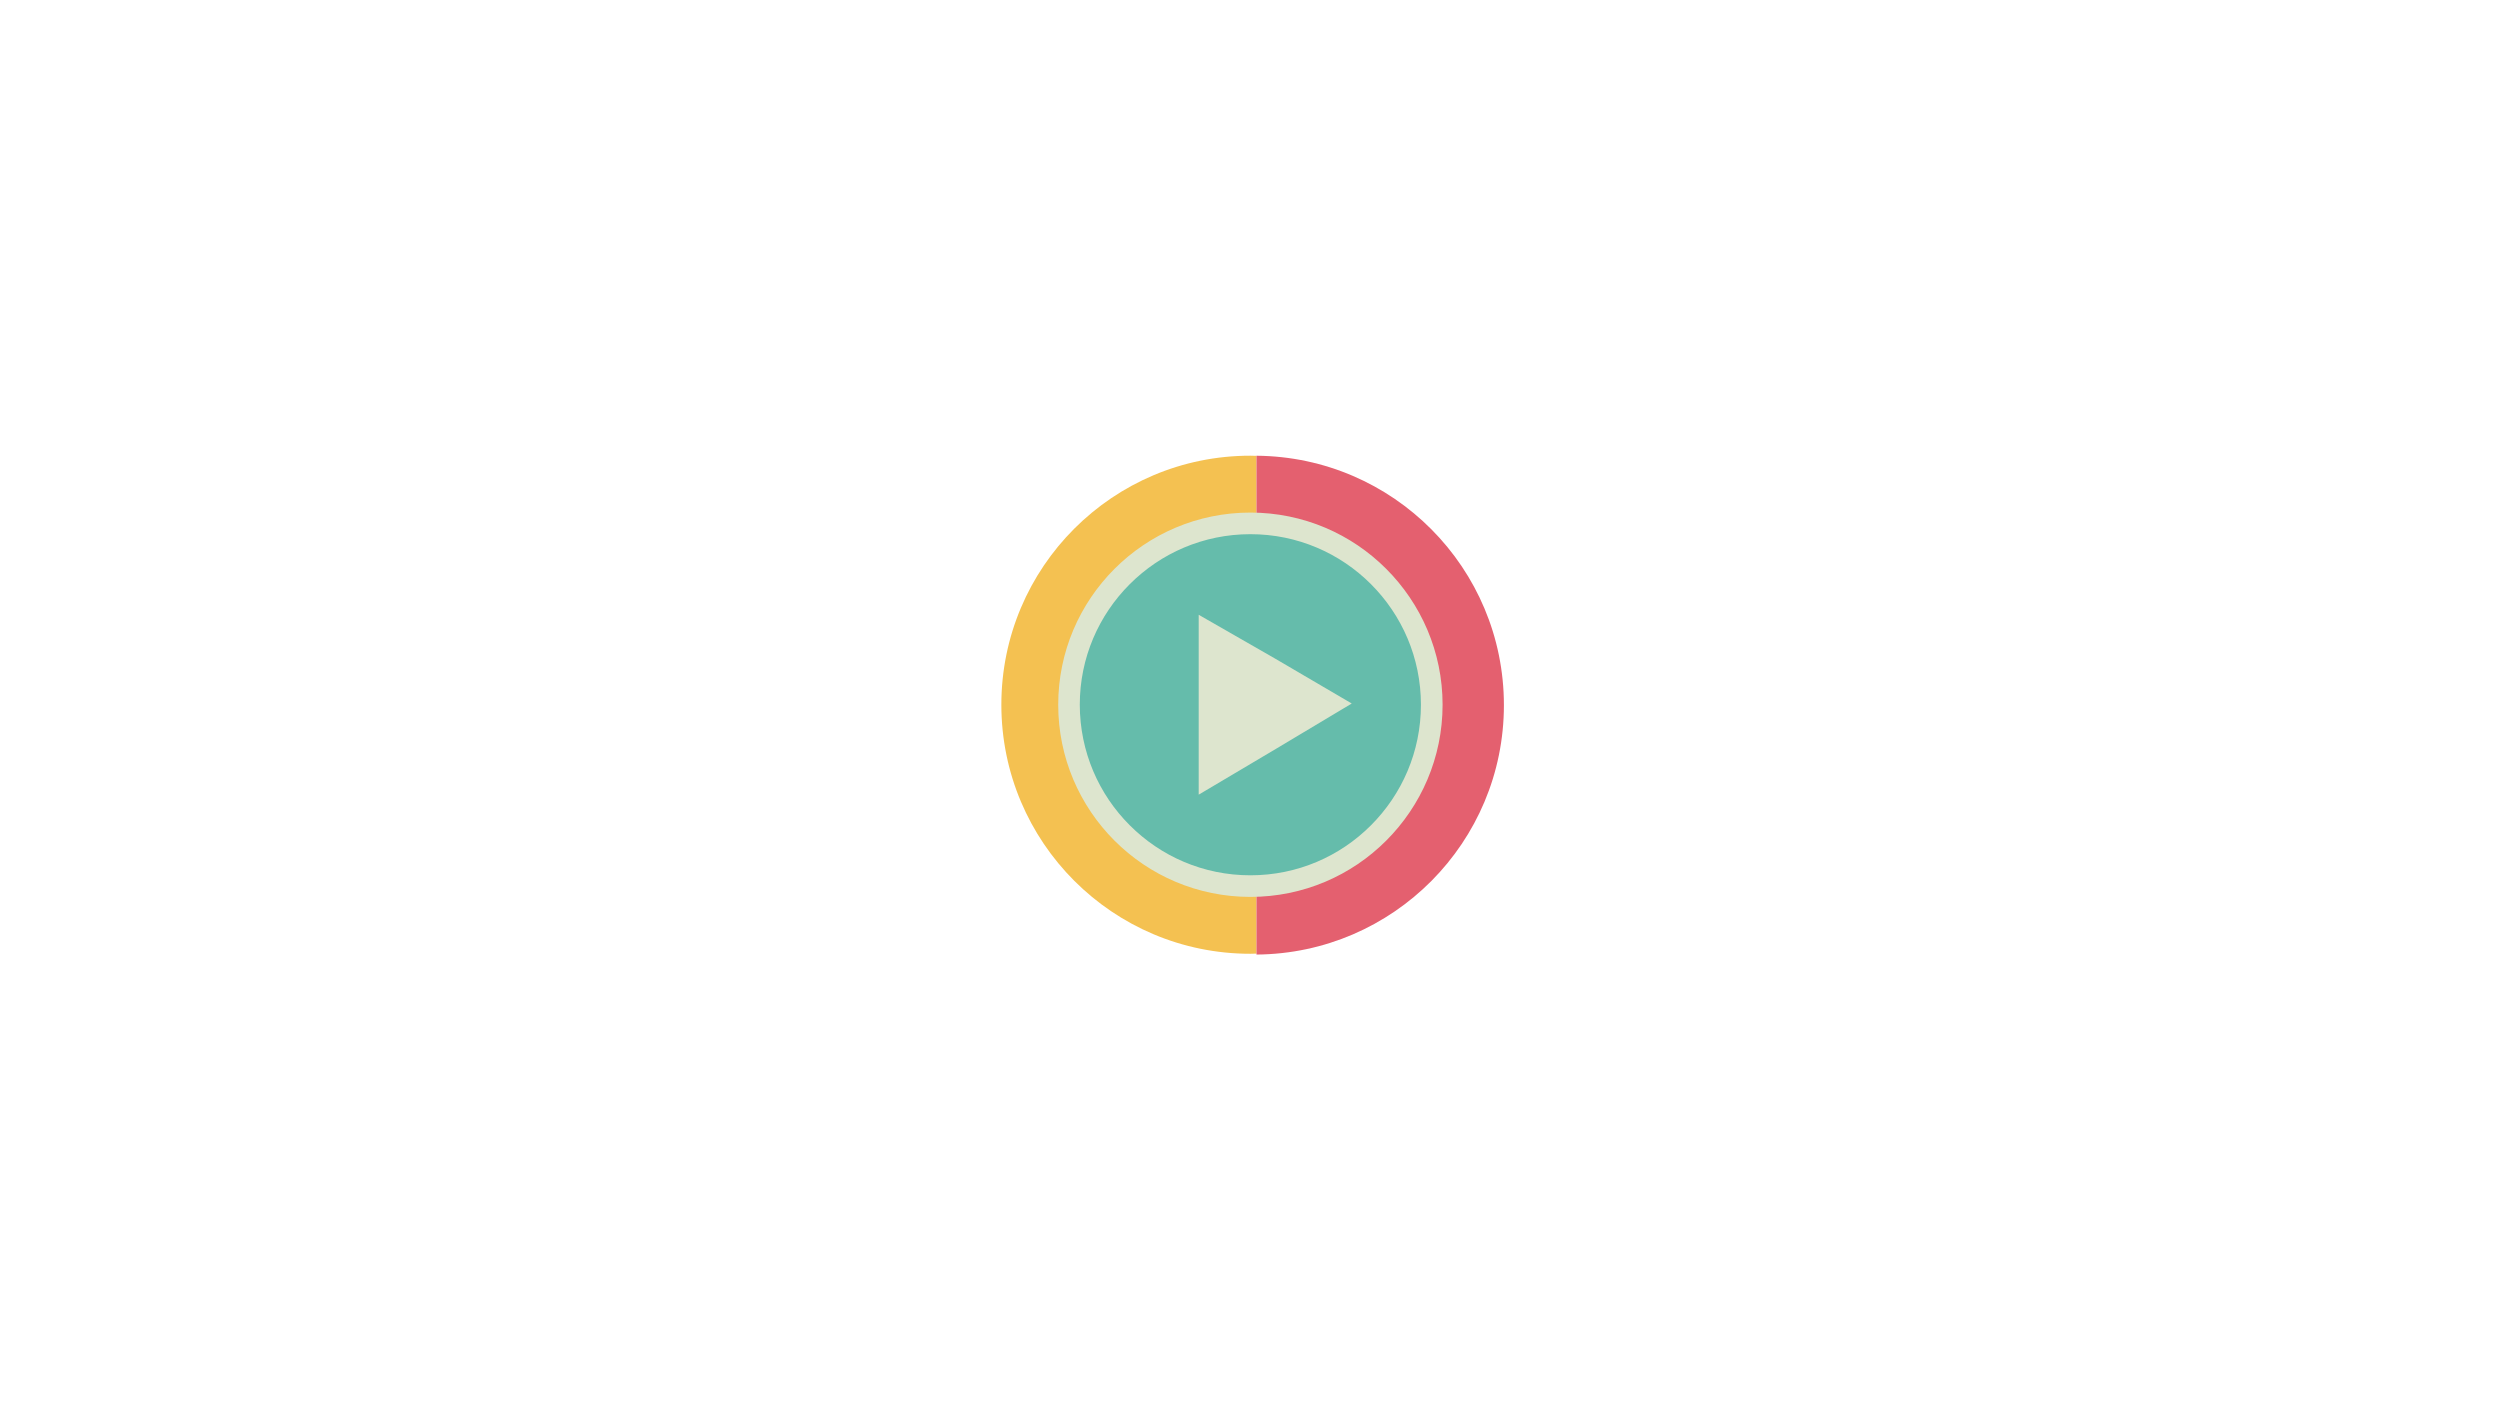
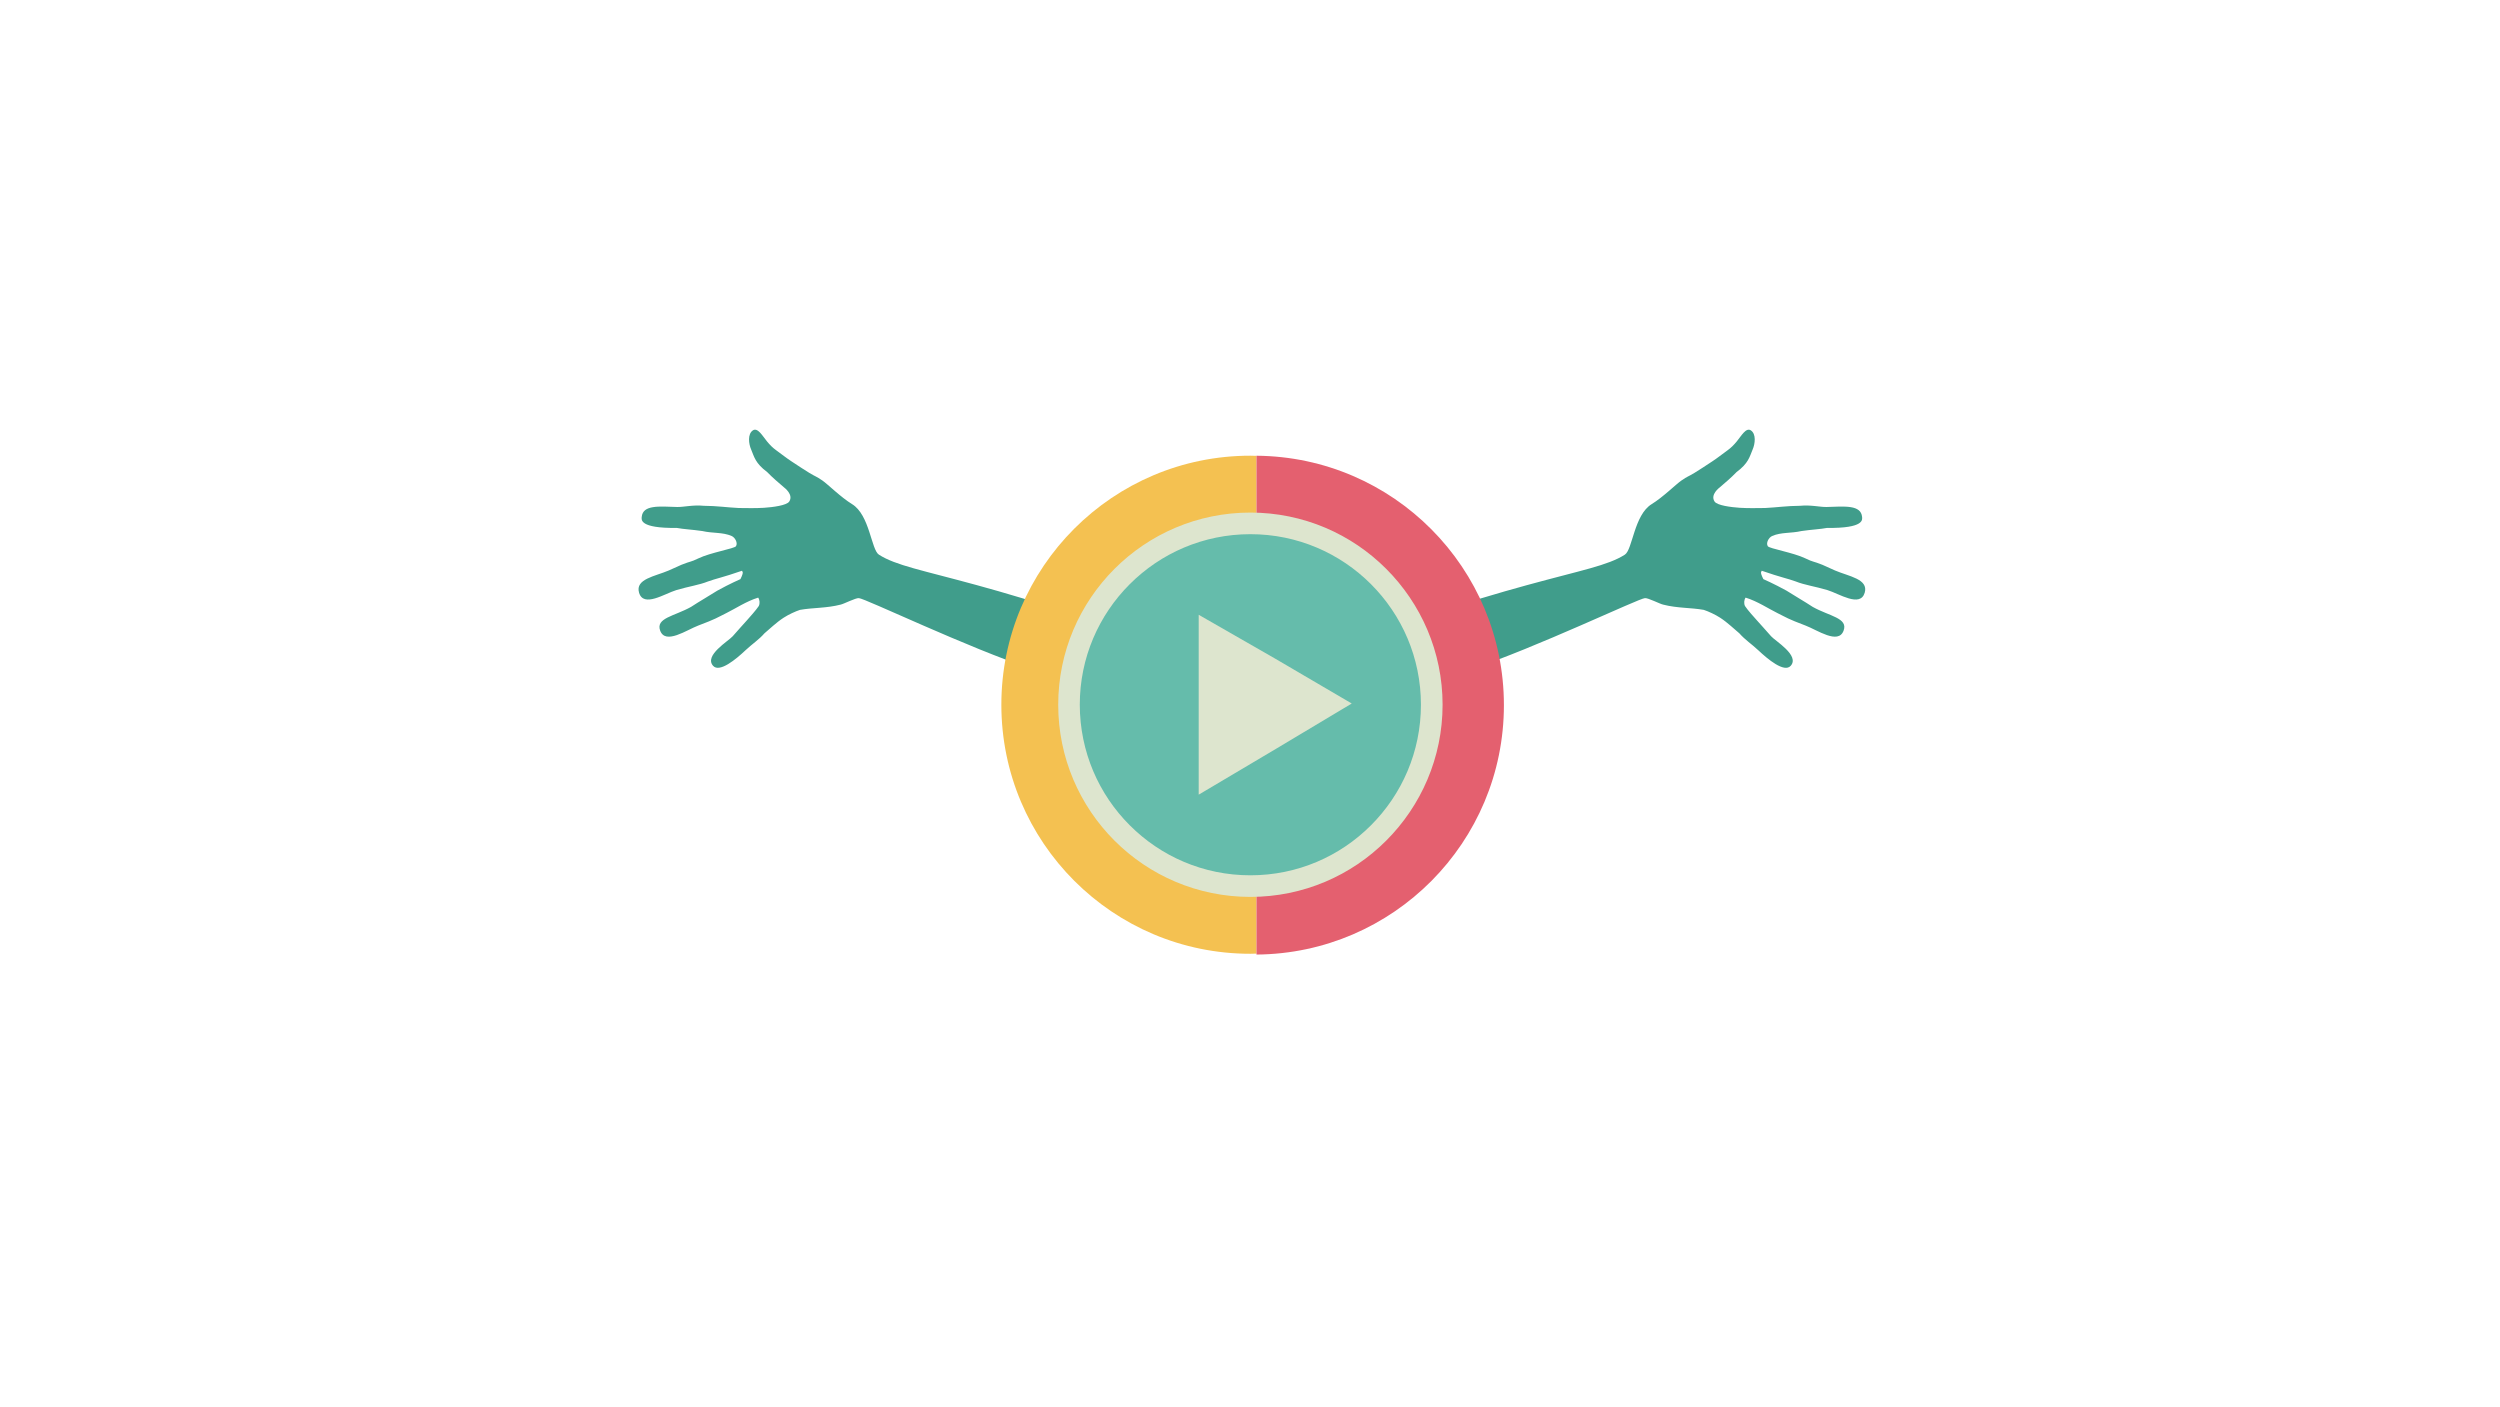
<svg xmlns="http://www.w3.org/2000/svg" version="1.1" viewBox="0 0 768 432" enable-background="new 0 0 768 432" xml:space="preserve">
-   <refs>
-     <style>
- 	#pinkcircle {
- 	-webkit-transform-origin: 50% 50%;
- 	-webkit-animation: spin 0.5s 1 linear;
- 	}	
- 	#lefthand, #righthand {
- 	opacity: 0;
- 	-webkit-animation: fadein 0.5s 0.5s forwards;
- 	}
- @-webkit-keyframes spin {
- 0% { -webkit-transform: rotate(0deg);}
- 100% { -webkit-transform: rotate(360deg);}
- }
- 	@-webkit-keyframes fadein {0% { opacity: 0;}100% { opacity: 1}}	
- 	</style>
-   </refs>
  <g id="lefthand">
    <g id="Layer_13_copy">
      <path fill="#409D8B" d="M382.999,208.312c-80.812-32.24-102.578-31.257-113-37.922c-2.361-1.503-2.822-12.213-8.244-15.522    c-3.445-2.109-7.469-6.117-9.113-7.252c-2.018-1.381-1.963-1.105-4.057-2.368c-1.858-1.125-2.923-1.883-5.431-3.511    c-1.463-0.946-3.06-2.23-4.691-3.401c-1.161-0.834-1.921-1.635-2.851-2.75c-1.366-1.648-2.839-4.362-4.326-3.376    c-1.655,1.101-1.316,4.121-0.524,5.906c0.932,2.222,1.254,4.173,4.923,6.913c1.638,1.701,3.486,3.25,5.177,4.705    c0.052,0.047,2.984,2.184,1.598,4.33c-0.778,1.203-5.026,1.749-7.765,1.93c-2.957,0.185-5.31,0.066-7.751,0.066    c-3.535-0.171-6.775-0.662-10.742-0.68c-3.355-0.34-6.225,0.431-8.203,0.365c-5.515-0.179-10.522-0.698-10.86,3.045    c-0.076,0.799-0.801,3.53,10.772,3.39c2.008,0.387,4.736,0.5,7.846,0.956c3.232,0.746,6.239,0.312,8.998,1.519    c1.074,0.464,1.971,2.156,1.336,3.141c-0.478,0.734-7.861,1.956-11.521,3.728c-2.578,1.25-2.174,0.754-5.229,1.977    c-0.746,0.302-2.801,1.28-3.893,1.744c-4.191,1.812-10.372,2.609-9.128,6.831c1.362,4.642,7.816,0.316,11.443-0.798    c3.743-1.119,7.066-1.57,9.723-2.648c2.393-0.88,4.527-1.237,10.473-3.301c-0.052,0.351,0.771,0.042-0.496,2.578    c0,0-3.305,1.437-7.089,3.533c-2.424,1.548-5.668,3.399-8.092,5.002c-5.138,2.877-10.911,3.395-9.479,7.287    c1.619,4.411,8.171-0.237,11.697-1.556c5.562-2.1,5.677-2.375,8.614-3.823c2.774-1.367,6.177-3.651,9.799-4.765    c0.486,0.684,0.576,1.828,0.178,2.595c-0.771,1.184-2.94,3.604-3.673,4.423c-1.097,1.236-2.849,3.139-4.33,4.853    c-1.263,1.456-8.884,5.906-6.021,9.088c1.979,2.191,7.055-2.042,9.96-4.792c1.988-1.879,4.118-3.243,5.811-5.194    c1.622-1.333,3.475-3.214,5.891-4.792c1.469-0.959,3.617-1.956,5.026-2.412c3.984-0.714,8.08-0.481,12.474-1.612    c0.908-0.168,4.668-2.115,5.609-1.997c1.65-0.042,33.488,15.262,53.594,21.926c9.398,3.106,38.648,14.593,59.646,19.943    C377.839,223.411,382.13,210.864,382.999,208.312L382.999,208.312z" />
    </g>
  </g>
  <g id="righthand">
    <g id="Layer_13_2_">
      <path fill="#409D8B" d="M386.157,208.312c80.816-32.24,102.586-31.257,112.995-37.922c2.375-1.503,2.834-12.213,8.241-15.522    c3.455-2.109,7.48-6.117,9.138-7.252c1.996-1.381,1.956-1.105,4.042-2.368c1.858-1.125,2.92-1.883,5.435-3.511    c1.466-0.946,3.059-2.23,4.69-3.401c1.157-0.834,1.921-1.635,2.852-2.75c1.358-1.648,2.832-4.362,4.312-3.376    c1.677,1.101,1.326,4.121,0.536,5.906c-0.93,2.222-1.256,4.173-4.938,6.913c-1.631,1.701-3.461,3.25-5.164,4.705    c-0.062,0.047-2.987,2.184-1.586,4.33c0.764,1.203,5.024,1.749,7.768,1.93c2.93,0.185,5.286,0.066,7.743,0.066    c3.533-0.171,6.777-0.662,10.74-0.68c3.349-0.34,6.228,0.431,8.207,0.365c5.517-0.179,10.516-0.698,10.864,3.045    c0.063,0.799,0.789,3.53-10.784,3.39c-1.998,0.387-4.728,0.5-7.848,0.956c-3.228,0.746-6.243,0.312-8.986,1.519    c-1.068,0.464-1.985,2.156-1.344,3.141c0.474,0.734,7.85,1.956,11.529,3.728c2.563,1.25,2.165,0.754,5.229,1.977    c0.737,0.302,2.784,1.28,3.882,1.744c4.191,1.812,10.365,2.609,9.13,6.831c-1.368,4.642-7.814,0.316-11.441-0.798    c-3.747-1.119-7.069-1.57-9.735-2.648c-2.374-0.88-4.521-1.237-10.466-3.301c0.06,0.351-0.776,0.042,0.506,2.578    c0,0,3.29,1.437,7.093,3.533c2.413,1.548,5.657,3.399,8.076,5.002c5.14,2.877,10.925,3.395,9.48,7.287    c-1.615,4.411-8.155-0.237-11.69-1.556c-5.558-2.1-5.682-2.375-8.617-3.823c-2.771-1.367-6.176-3.651-9.797-4.765    c-0.49,0.684-0.566,1.828-0.185,2.595c0.765,1.184,2.94,3.604,3.685,4.423c1.088,1.236,2.85,3.139,4.332,4.853    c1.262,1.456,8.881,5.906,6.016,9.088c-1.982,2.201-7.042-2.042-9.962-4.792c-2.001-1.879-4.104-3.243-5.804-5.194    c-1.632-1.333-3.49-3.214-5.898-4.792c-1.475-0.959-3.623-1.956-5.029-2.412c-3.987-0.714-8.075-0.481-12.474-1.612    c-0.911-0.168-4.666-2.115-5.595-1.997c-1.658-0.042-33.513,15.262-53.608,21.926c-9.396,3.106-38.647,14.593-59.641,19.943    C391.324,223.411,387.027,210.864,386.157,208.312L386.157,208.312z" />
    </g>
  </g>
  <g id="pinkcircle">
    <g>
      <path fill="#F4C151" d="M384.128,139.988c-42.254,0-76.51,34.256-76.51,76.5c0,42.264,34.256,76.512,76.51,76.512    c0.624,0,1.239-0.032,1.859-0.047V140.035C385.367,140.021,384.752,139.988,384.128,139.988z" />
      <path fill="#E4606F" d="M385.987,140v0.035v152.918v0.289C428.025,292.91,462,258.729,462,216.629    C462,174.506,428.025,140.338,385.987,140z" />
    </g>
  </g>
  <g id="inner_circle">
    <g id="Layer_7_1_">
      <g id="Layer_1_1_">
        <g>
          <path fill="#65BCAB" d="M384.12,160.786c30.756,0,55.709,24.944,55.709,55.708c0,30.768-24.953,55.709-55.709,55.709      c-30.775,0-55.713-24.941-55.713-55.709C328.407,185.73,353.345,160.786,384.12,160.786z" />
          <path fill="#DDE5CE" d="M439.829,216.494h-3.322c0,14.475-5.867,27.557-15.35,37.043c-9.48,9.5-22.553,15.355-37.037,15.355      c-14.479,0-27.559-5.855-37.045-15.355c-9.5-9.486-15.337-22.568-15.365-37.043c0-14.485,5.865-27.55,15.365-37.049      c9.486-9.483,22.566-15.341,37.045-15.344c14.484,0.003,27.557,5.865,37.037,15.344c9.482,9.499,15.35,22.563,15.35,37.049      H439.829h3.334c0-16.282-6.637-31.062-17.316-41.741c-10.654-10.674-25.43-17.291-41.727-17.291      c-16.301,0-31.072,6.617-41.747,17.291c-10.68,10.68-17.289,25.459-17.289,41.741c0,16.299,6.609,31.065,17.289,41.745      c10.675,10.682,25.446,17.289,41.747,17.289c16.297,0,31.072-6.607,41.727-17.289c10.68-10.68,17.316-25.445,17.316-41.745      H439.829z" />
          <polygon fill="#DDE5CE" points="415.251,216.117 392.114,229.961 368.239,244.121 368.239,216.494 368.239,188.861       391.745,202.342     " />
        </g>
      </g>
    </g>
  </g>
</svg>
